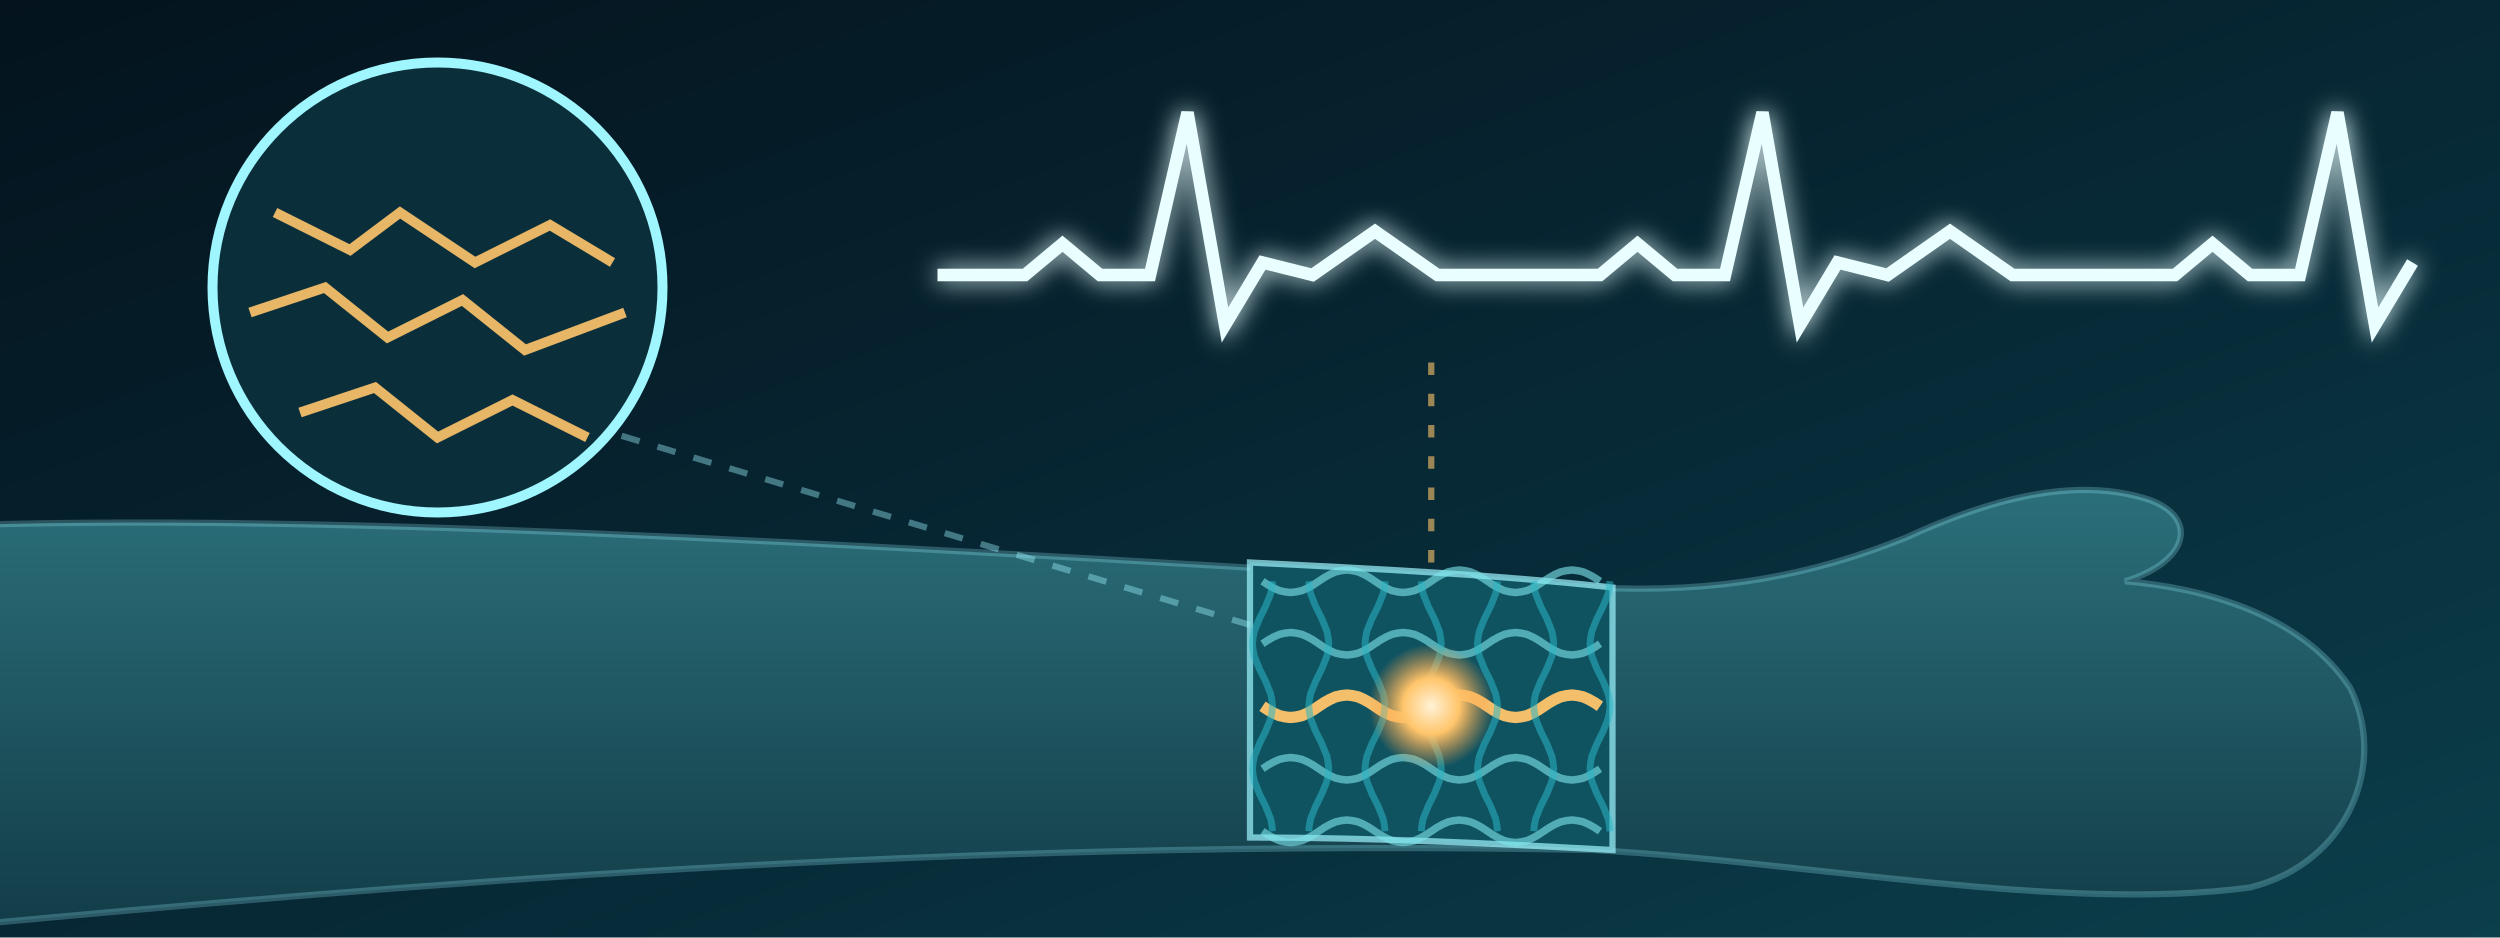
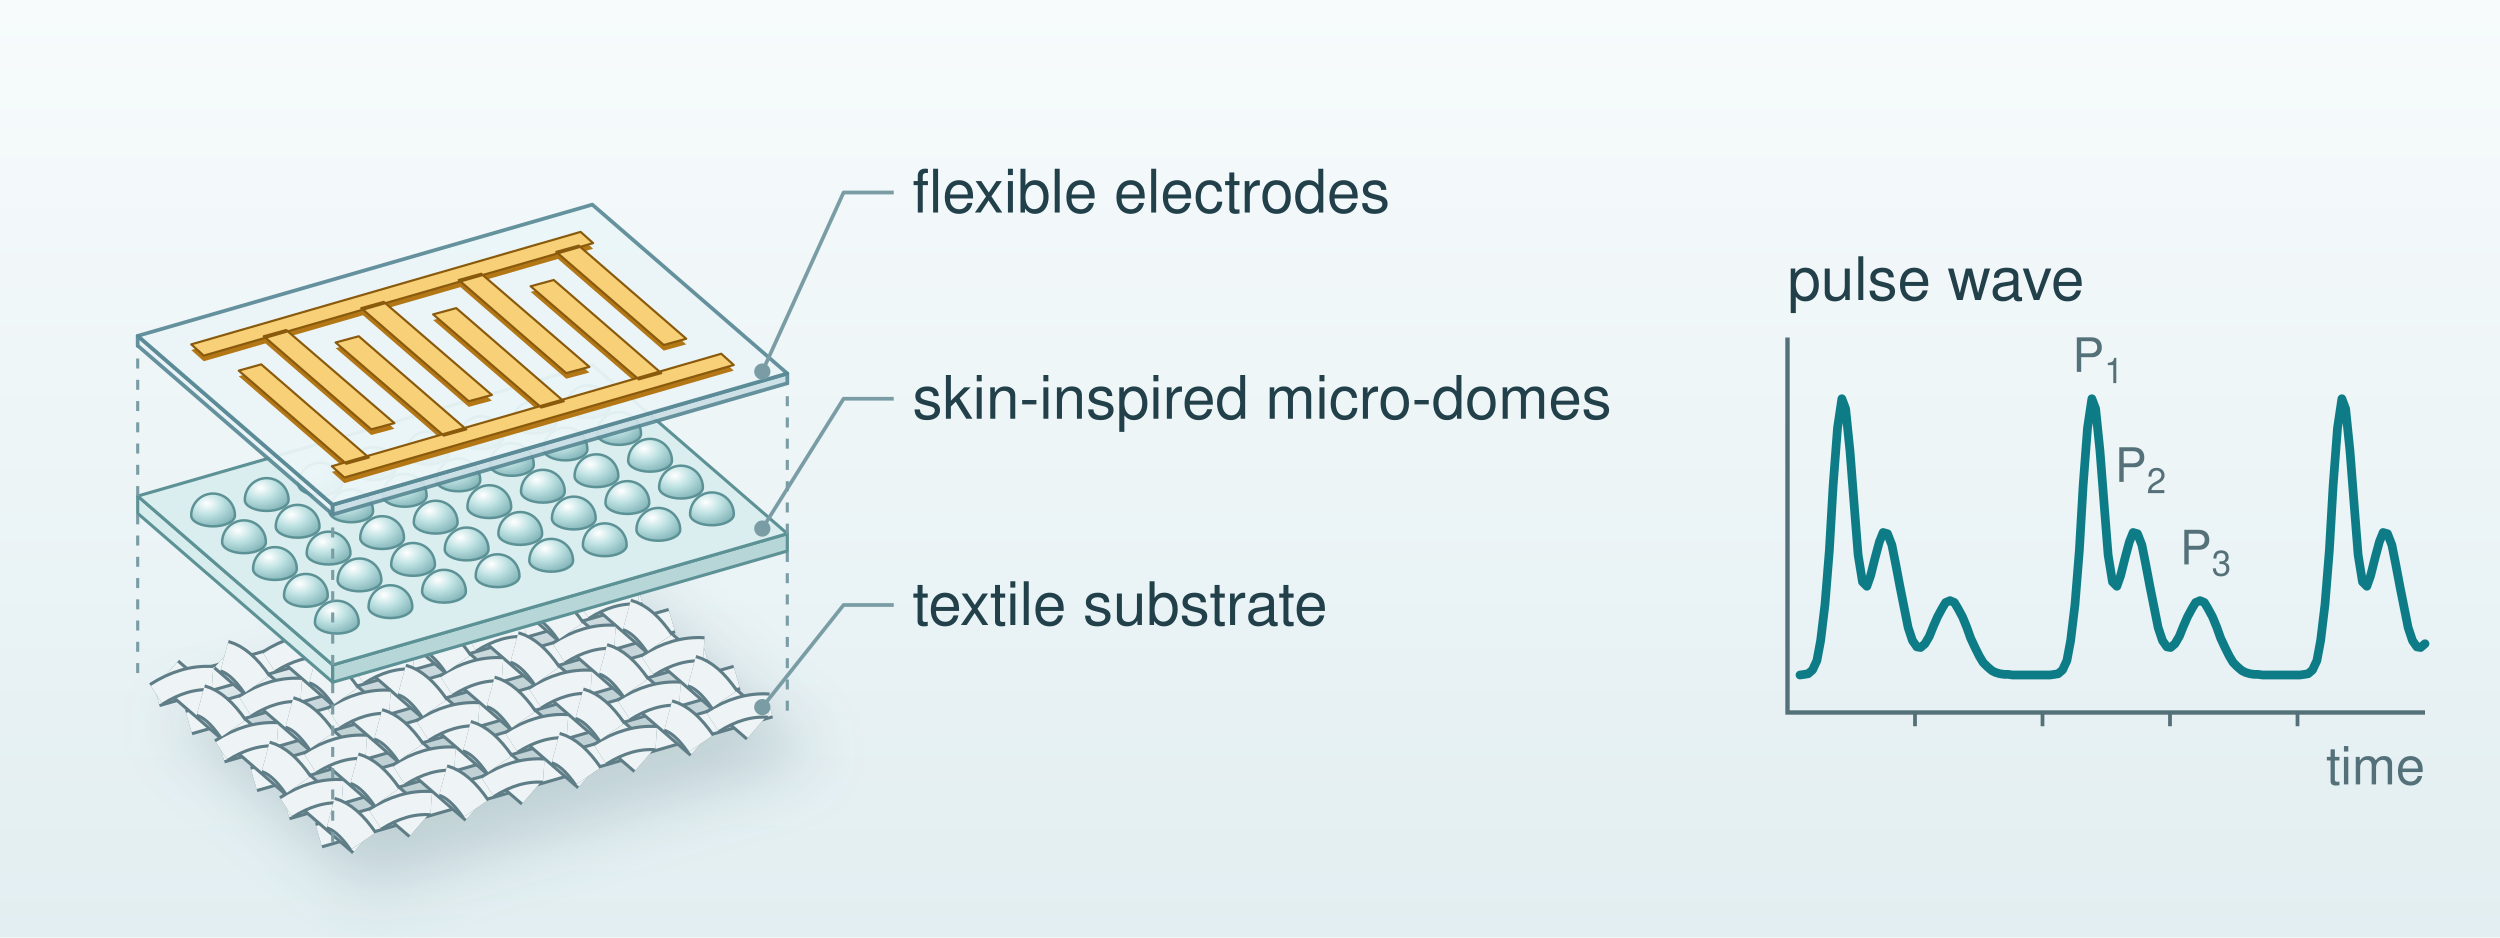
- <svg xmlns="http://www.w3.org/2000/svg" viewBox="0 0 400 150">
+ <svg xmlns="http://www.w3.org/2000/svg" viewBox="0 0 400 150" preserveAspectRatio="xMidYMid slice" font-family="'Helvetica Neue',Helvetica,Arial,sans-serif">
  <defs>
-     <linearGradient id="bg" x1="0" y1="0" x2="1" y2="1">
-       <stop offset="0" stop-color="#04131d" />
-       <stop offset=".6" stop-color="#072b38" />
-       <stop offset="1" stop-color="#0b3f4b" />
+     <linearGradient id="bg" x1="0" y1="0" x2="0" y2="1">
+       <stop offset="0" stop-color="#f7fbfc" />
+       <stop offset="1" stop-color="#e2eef1" />
    </linearGradient>
-     <radialGradient id="glow" cx=".5" cy=".5" r=".5">
-       <stop offset="0" stop-color="#fff" />
-       <stop offset=".3" stop-color="#8ff3ff" stop-opacity=".9" />
-       <stop offset="1" stop-color="#1ec9d6" stop-opacity="0" />
+     <filter id="b5" x="-50%" y="-50%" width="200%" height="200%">
+       <feGaussianBlur stdDeviation="5" />
+     </filter>
+     <radialGradient id="selast" cx=".36" cy=".3" r=".78">
+       <stop offset="0" stop-color="#ffffff" />
+       <stop offset="0.45" stop-color="#bfe2e3" />
+       <stop offset="1" stop-color="#7fb2b6" />
    </radialGradient>
-     <radialGradient id="gold" cx=".5" cy=".5" r=".5">
-       <stop offset="0" stop-color="#fff2d6" />
-       <stop offset=".45" stop-color="#ffc56b" />
-       <stop offset="1" stop-color="#ff9a3c" stop-opacity="0" />
-     </radialGradient>
-     <radialGradient id="blue" cx=".5" cy=".5" r=".5">
-       <stop offset="0" stop-color="#fff" />
-       <stop offset=".35" stop-color="#a9c2ff" stop-opacity=".9" />
-       <stop offset="1" stop-color="#5b7cff" stop-opacity="0" />
-     </radialGradient>
-     <linearGradient id="fib" x1="0" y1="0" x2="0" y2="1">
-       <stop offset="0" stop-color="#7fe7ee" stop-opacity=".35" />
-       <stop offset=".5" stop-color="#c9fbff" stop-opacity=".18" />
-       <stop offset="1" stop-color="#2bb6c4" stop-opacity=".35" />
-     </linearGradient>
-     <linearGradient id="skin" x1="0" y1="0" x2="0" y2="1">
-       <stop offset="0" stop-color="#2b6f7a" />
-       <stop offset="1" stop-color="#123d48" />
-     </linearGradient>
-     <filter id="g" x="-50%" y="-50%" width="200%" height="200%">
-       <feGaussianBlur stdDeviation="2" result="b" />
-       <feMerge>
-         <feMergeNode in="b" />
-         <feMergeNode in="SourceGraphic" />
-       </feMerge>
-     </filter>
  </defs>
  <rect width="400" height="150" fill="url(#bg)" />
-   <path d="M-5,84 C60,82 150,88 255,94 C275,95 290,92 305,86 C318,80 332,76 344,80 C352,83 350,90 340,93 C352,94 368,98 376,110 C382,122 376,138 360,142 C330,146 290,138 255,136 C150,134 60,142 -5,148 Z" fill="url(#skin)" stroke="#9ff6ff" stroke-opacity=".25" />
-   <path d="M200,90 C220,91 240,92 258,94 L258,136 C240,135 220,134 200,134 Z" fill="#0f5361" stroke="#9ff6ff" stroke-opacity=".7" />
-   <polyline points="202.0,93.0 202.9,93.6 203.8,94.1 204.7,94.5 205.6,94.7 206.5,94.8 207.4,94.7 208.3,94.5 209.2,94.1 210.1,93.6 211.0,93.0 211.9,92.4 212.8,91.9 213.7,91.5 214.6,91.3 215.5,91.2 216.4,91.3 217.3,91.5 218.2,91.9 219.1,92.4 220.0,93.0 220.9,93.6 221.8,94.1 222.7,94.5 223.6,94.7 224.5,94.8 225.4,94.7 226.3,94.5 227.2,94.1 228.1,93.6 229.0,93.0 229.9,92.4 230.8,91.9 231.7,91.5 232.6,91.3 233.5,91.2 234.4,91.3 235.3,91.5 236.2,91.9 237.1,92.4 238.0,93.0 238.9,93.6 239.8,94.1 240.7,94.5 241.6,94.7 242.5,94.8 243.4,94.7 244.3,94.5 245.2,94.1 246.1,93.6 247.0,93.0 247.9,92.4 248.8,91.9 249.7,91.5 250.6,91.3 251.5,91.2 252.4,91.3 253.3,91.5 254.2,91.9 255.1,92.4 256.0,93.0" fill="none" stroke="#7fe7ee" stroke-opacity="0.6" stroke-width="1.2" />
-   <polyline points="202.0,103.0 202.9,102.4 203.8,101.9 204.7,101.5 205.6,101.3 206.5,101.2 207.4,101.3 208.3,101.5 209.2,101.9 210.1,102.4 211.0,103.0 211.9,103.6 212.8,104.1 213.7,104.5 214.6,104.7 215.5,104.8 216.4,104.7 217.3,104.5 218.2,104.1 219.1,103.6 220.0,103.0 220.9,102.4 221.8,101.9 222.7,101.5 223.6,101.3 224.5,101.2 225.4,101.3 226.3,101.5 227.2,101.9 228.1,102.4 229.0,103.0 229.9,103.6 230.8,104.1 231.7,104.5 232.6,104.7 233.5,104.8 234.4,104.7 235.3,104.5 236.2,104.1 237.1,103.6 238.0,103.0 238.9,102.4 239.8,101.9 240.7,101.5 241.6,101.3 242.5,101.2 243.4,101.3 244.3,101.5 245.2,101.9 246.1,102.4 247.0,103.0 247.9,103.6 248.8,104.1 249.7,104.5 250.6,104.7 251.5,104.8 252.4,104.7 253.3,104.5 254.2,104.1 255.1,103.6 256.0,103.0" fill="none" stroke="#7fe7ee" stroke-opacity="0.6" stroke-width="1.2" />
-   <polyline points="202.0,113.0 202.9,113.6 203.8,114.1 204.7,114.5 205.6,114.7 206.5,114.8 207.4,114.7 208.3,114.5 209.2,114.1 210.1,113.6 211.0,113.0 211.9,112.4 212.8,111.9 213.7,111.5 214.6,111.3 215.5,111.2 216.4,111.3 217.3,111.5 218.2,111.9 219.1,112.4 220.0,113.0 220.9,113.6 221.8,114.1 222.7,114.5 223.6,114.7 224.5,114.8 225.4,114.7 226.3,114.5 227.2,114.1 228.1,113.6 229.0,113.0 229.9,112.4 230.8,111.9 231.7,111.5 232.6,111.3 233.5,111.2 234.4,111.3 235.3,111.5 236.2,111.9 237.1,112.4 238.0,113.0 238.9,113.6 239.8,114.1 240.7,114.5 241.6,114.7 242.5,114.8 243.4,114.7 244.3,114.5 245.2,114.1 246.1,113.6 247.0,113.0 247.9,112.4 248.8,111.9 249.7,111.5 250.6,111.3 251.5,111.2 252.4,111.3 253.3,111.5 254.2,111.9 255.1,112.4 256.0,113.0" fill="none" stroke="#ffc56b" stroke-opacity="0.95" stroke-width="1.8" />
-   <polyline points="202.0,123.0 202.9,122.4 203.8,121.9 204.7,121.5 205.6,121.3 206.5,121.2 207.4,121.3 208.3,121.5 209.2,121.9 210.1,122.4 211.0,123.0 211.9,123.6 212.8,124.1 213.7,124.5 214.6,124.7 215.5,124.8 216.4,124.7 217.3,124.5 218.2,124.1 219.1,123.6 220.0,123.0 220.9,122.4 221.8,121.9 222.7,121.5 223.6,121.3 224.5,121.2 225.4,121.3 226.3,121.5 227.2,121.9 228.1,122.4 229.0,123.0 229.9,123.6 230.8,124.1 231.7,124.5 232.6,124.7 233.5,124.8 234.4,124.7 235.3,124.5 236.2,124.1 237.1,123.6 238.0,123.0 238.9,122.4 239.8,121.9 240.7,121.5 241.6,121.3 242.5,121.2 243.4,121.3 244.3,121.5 245.2,121.9 246.1,122.4 247.0,123.0 247.9,123.6 248.8,124.1 249.7,124.5 250.6,124.7 251.5,124.8 252.4,124.7 253.3,124.5 254.2,124.1 255.1,123.6 256.0,123.0" fill="none" stroke="#7fe7ee" stroke-opacity="0.6" stroke-width="1.2" />
-   <polyline points="202.0,133.0 202.9,133.6 203.8,134.1 204.7,134.5 205.6,134.7 206.5,134.8 207.4,134.7 208.3,134.5 209.2,134.1 210.1,133.6 211.0,133.0 211.9,132.4 212.8,131.9 213.7,131.5 214.6,131.3 215.5,131.2 216.4,131.3 217.3,131.5 218.2,131.9 219.1,132.4 220.0,133.0 220.9,133.6 221.8,134.1 222.7,134.5 223.6,134.7 224.5,134.8 225.4,134.7 226.3,134.5 227.2,134.1 228.1,133.6 229.0,133.0 229.9,132.4 230.8,131.9 231.7,131.5 232.6,131.3 233.5,131.2 234.4,131.3 235.3,131.5 236.2,131.9 237.1,132.4 238.0,133.0 238.9,133.6 239.8,134.1 240.7,134.5 241.6,134.7 242.5,134.8 243.4,134.7 244.3,134.5 245.2,134.1 246.1,133.6 247.0,133.0 247.9,132.4 248.8,131.9 249.7,131.5 250.6,131.3 251.5,131.2 252.4,131.3 253.3,131.5 254.2,131.9 255.1,132.4 256.0,133.0" fill="none" stroke="#7fe7ee" stroke-opacity="0.6" stroke-width="1.2" />
-   <polyline points="203.6,93.0 203.5,94.0 203.3,95.0 202.9,96.0 202.5,97.0 202.0,98.0 201.5,99.0 201.1,100.0 200.7,101.0 200.5,102.0 200.4,103.0 200.5,104.0 200.7,105.0 201.1,106.0 201.5,107.0 202.0,108.0 202.5,109.0 202.9,110.0 203.3,111.0 203.5,112.0 203.6,113.0 203.5,114.0 203.3,115.0 202.9,116.0 202.5,117.0 202.0,118.0 201.5,119.0 201.1,120.0 200.7,121.0 200.5,122.0 200.4,123.0 200.5,124.0 200.7,125.0 201.1,126.0 201.5,127.0 202.0,128.0 202.5,129.0 202.9,130.0 203.3,131.0 203.5,132.0 203.6,133.0" fill="none" stroke="#2bb6c4" stroke-opacity=".55" stroke-width="1.1" />
-   <polyline points="209.4,93.0 209.5,94.0 209.7,95.0 210.1,96.0 210.5,97.0 211.0,98.0 211.5,99.0 211.9,100.0 212.3,101.0 212.5,102.0 212.6,103.0 212.5,104.0 212.3,105.0 211.9,106.0 211.5,107.0 211.0,108.0 210.5,109.0 210.1,110.0 209.7,111.0 209.5,112.0 209.4,113.0 209.5,114.0 209.7,115.0 210.1,116.0 210.5,117.0 211.0,118.0 211.5,119.0 211.9,120.0 212.3,121.0 212.5,122.0 212.6,123.0 212.5,124.0 212.3,125.0 211.9,126.0 211.5,127.0 211.0,128.0 210.5,129.0 210.1,130.0 209.7,131.0 209.5,132.0 209.4,133.0" fill="none" stroke="#2bb6c4" stroke-opacity=".55" stroke-width="1.1" />
-   <polyline points="221.6,93.0 221.5,94.0 221.3,95.0 220.9,96.0 220.5,97.0 220.0,98.0 219.5,99.0 219.1,100.0 218.7,101.0 218.5,102.0 218.4,103.0 218.5,104.0 218.7,105.0 219.1,106.0 219.5,107.0 220.0,108.0 220.5,109.0 220.9,110.0 221.3,111.0 221.5,112.0 221.6,113.0 221.5,114.0 221.3,115.0 220.9,116.0 220.5,117.0 220.0,118.0 219.5,119.0 219.1,120.0 218.7,121.0 218.5,122.0 218.4,123.0 218.5,124.0 218.7,125.0 219.1,126.0 219.5,127.0 220.0,128.0 220.5,129.0 220.9,130.0 221.3,131.0 221.5,132.0 221.6,133.0" fill="none" stroke="#2bb6c4" stroke-opacity=".55" stroke-width="1.1" />
-   <polyline points="227.4,93.0 227.5,94.0 227.7,95.0 228.1,96.0 228.5,97.0 229.0,98.0 229.5,99.0 229.9,100.0 230.3,101.0 230.5,102.0 230.6,103.0 230.5,104.0 230.3,105.0 229.9,106.0 229.5,107.0 229.0,108.0 228.5,109.0 228.1,110.0 227.7,111.0 227.5,112.0 227.4,113.0 227.5,114.0 227.7,115.0 228.1,116.0 228.5,117.0 229.0,118.0 229.5,119.0 229.9,120.0 230.3,121.0 230.5,122.0 230.6,123.0 230.5,124.0 230.3,125.0 229.9,126.0 229.5,127.0 229.0,128.0 228.5,129.0 228.1,130.0 227.7,131.0 227.5,132.0 227.4,133.0" fill="none" stroke="#2bb6c4" stroke-opacity=".55" stroke-width="1.1" />
-   <polyline points="239.6,93.0 239.5,94.0 239.3,95.0 238.9,96.0 238.5,97.0 238.0,98.0 237.5,99.0 237.1,100.0 236.7,101.0 236.5,102.0 236.4,103.0 236.5,104.0 236.7,105.0 237.1,106.0 237.5,107.0 238.0,108.0 238.5,109.0 238.9,110.0 239.3,111.0 239.5,112.0 239.6,113.0 239.5,114.0 239.3,115.0 238.9,116.0 238.5,117.0 238.0,118.0 237.5,119.0 237.1,120.0 236.7,121.0 236.5,122.0 236.4,123.0 236.5,124.0 236.7,125.0 237.1,126.0 237.5,127.0 238.0,128.0 238.5,129.0 238.9,130.0 239.3,131.0 239.5,132.0 239.6,133.0" fill="none" stroke="#2bb6c4" stroke-opacity=".55" stroke-width="1.1" />
-   <polyline points="245.4,93.0 245.5,94.0 245.7,95.0 246.1,96.0 246.5,97.0 247.0,98.0 247.5,99.0 247.9,100.0 248.3,101.0 248.5,102.0 248.6,103.0 248.5,104.0 248.3,105.0 247.9,106.0 247.5,107.0 247.0,108.0 246.5,109.0 246.1,110.0 245.7,111.0 245.5,112.0 245.4,113.0 245.5,114.0 245.7,115.0 246.1,116.0 246.5,117.0 247.0,118.0 247.5,119.0 247.9,120.0 248.3,121.0 248.5,122.0 248.6,123.0 248.5,124.0 248.3,125.0 247.9,126.0 247.5,127.0 247.0,128.0 246.5,129.0 246.1,130.0 245.7,131.0 245.5,132.0 245.4,133.0" fill="none" stroke="#2bb6c4" stroke-opacity=".55" stroke-width="1.1" />
-   <polyline points="257.6,93.0 257.5,94.0 257.3,95.0 256.9,96.0 256.5,97.0 256.0,98.0 255.5,99.0 255.1,100.0 254.7,101.0 254.5,102.0 254.4,103.0 254.5,104.0 254.7,105.0 255.1,106.0 255.5,107.0 256.0,108.0 256.5,109.0 256.9,110.0 257.3,111.0 257.5,112.0 257.6,113.0 257.5,114.0 257.3,115.0 256.9,116.0 256.5,117.0 256.0,118.0 255.5,119.0 255.1,120.0 254.7,121.0 254.5,122.0 254.4,123.0 254.5,124.0 254.7,125.0 255.1,126.0 255.5,127.0 256.0,128.0 256.5,129.0 256.9,130.0 257.3,131.0 257.5,132.0 257.6,133.0" fill="none" stroke="#2bb6c4" stroke-opacity=".55" stroke-width="1.1" />
-   <circle cx="229" cy="113" r="10" fill="url(#gold)" />
-   <polyline points="150,44 164,44 170,39 176,44 184,44 190,18 196,52 202,42 210,44 220,37 230,44 242,44 242,44 256,44 262,39 268,44 276,44 282,18 288,52 294,42 302,44 312,37 322,44 334,44 334,44 348,44 354,39 360,44 368,44 374,18 380,52 386,42" fill="none" stroke="#e9feff" stroke-width="2" filter="url(#g)" />
-   <line x1="229" y1="90" x2="229" y2="58" stroke="#ffc56b" stroke-opacity=".6" stroke-dasharray="2 3" />
-   <line x1="200" y1="100" x2="97" y2="69" stroke="#9ff6ff" stroke-opacity=".4" stroke-dasharray="3 3" />
-   <circle cx="70" cy="46" r="36" fill="#0b2f3a" stroke="#9ff6ff" stroke-width="1.6" />
-   <path d="M44,34 L56,40 L64,34 L76,42 L88,36 L98,42" fill="none" stroke="#ffc56b" stroke-width="1.6" stroke-opacity=".9" />
-   <path d="M40,50 L52,46 L62,54 L74,48 L84,56 L100,50" fill="none" stroke="#ffc56b" stroke-width="1.6" stroke-opacity=".9" />
-   <path d="M48,66 L60,62 L70,70 L82,64 L94,70" fill="none" stroke="#ffc56b" stroke-width="1.6" stroke-opacity=".9" />
+   <path d="M58.2,142.1L131,121.1L99.8,94.1L27,115.1Z" fill="#2b5560" opacity="0.2" filter="url(#b5)" />
+   <g fill="none">
+     <path d="M51,133.7l72.1,-20.8M45.8,129.2l72.1,-20.8M40.6,124.7l72.1,-20.8M35.4,120.1l72.1,-20.8M30.2,115.6l72.1,-20.8M25,111.1l72.1,-20.8" stroke="#5f7d86" stroke-width="4.22" />
+     <path d="M51,133.7l72.1,-20.8M45.8,129.2l72.1,-20.8M40.6,124.7l72.1,-20.8M35.4,120.1l72.1,-20.8M30.2,115.6l72.1,-20.8M25,111.1l72.1,-20.8" stroke="#eef4f5" stroke-width="3.22" />
+     <path d="M58.1,134.6l-31.2,-27M67.1,132l-31.2,-27M76.1,129.4l-31.2,-27M85.1,126.8l-31.2,-27M94.1,124.2l-31.2,-27M103.1,121.6l-31.2,-27M112.1,119l-31.2,-27M121.1,116.4l-31.2,-27" stroke="#5f7d86" stroke-width="5.38" />
+     <path d="M58.1,134.6l-31.2,-27M67.1,132l-31.2,-27M76.1,129.4l-31.2,-27M85.1,126.8l-31.2,-27M94.1,124.2l-31.2,-27M103.1,121.6l-31.2,-27M112.1,119l-31.2,-27M121.1,116.4l-31.2,-27" stroke="#eef4f5" stroke-width="4.38" />
+     <path d="M60,131.1q4.5,-2.9 9,-2.6M78,125.9q4.5,-2.9 9,-2.6M96,120.7q4.5,-2.9 9,-2.6M114,115.5q4.5,-2.9 9,-2.6M45.8,129.2q4.5,-2.9 9,-2.6M63.8,124q4.5,-2.9 9,-2.6M81.8,118.8q4.5,-2.9 9,-2.6M99.8,113.6q4.5,-2.9 9,-2.6M49.6,122.1q4.5,-2.9 9,-2.6M67.6,116.9q4.5,-2.9 9,-2.6M85.6,111.7q4.5,-2.9 9,-2.6M103.6,106.5q4.5,-2.9 9,-2.6M35.4,120.1q4.5,-2.9 9,-2.6M53.4,114.9q4.5,-2.9 9,-2.6M71.4,109.7q4.5,-2.9 9,-2.6M89.4,104.5q4.5,-2.9 9,-2.6M39.2,113q4.5,-2.9 9,-2.6M57.2,107.8q4.5,-2.9 9,-2.6M75.2,102.6q4.5,-2.9 9,-2.6M93.2,97.4q4.5,-2.9 9,-2.6M25,111.1q4.5,-2.9 9,-2.6M43,105.9q4.5,-2.9 9,-2.6M61,100.7q4.5,-2.9 9,-2.6M79,95.5q4.5,-2.9 9,-2.6" stroke="#5f7d86" stroke-width="4.22" />
+     <path d="M60,131.1q4.5,-2.9 9,-2.6M78,125.9q4.5,-2.9 9,-2.6M96,120.7q4.5,-2.9 9,-2.6M114,115.5q4.5,-2.9 9,-2.6M45.8,129.2q4.5,-2.9 9,-2.6M63.8,124q4.5,-2.9 9,-2.6M81.8,118.8q4.5,-2.9 9,-2.6M99.8,113.6q4.5,-2.9 9,-2.6M49.6,122.1q4.5,-2.9 9,-2.6M67.6,116.9q4.5,-2.9 9,-2.6M85.6,111.7q4.5,-2.9 9,-2.6M103.6,106.5q4.5,-2.9 9,-2.6M35.4,120.1q4.5,-2.9 9,-2.6M53.4,114.9q4.5,-2.9 9,-2.6M71.4,109.7q4.5,-2.9 9,-2.6M89.4,104.5q4.5,-2.9 9,-2.6M39.2,113q4.5,-2.9 9,-2.6M57.2,107.8q4.5,-2.9 9,-2.6M75.2,102.6q4.5,-2.9 9,-2.6M93.2,97.4q4.5,-2.9 9,-2.6M25,111.1q4.5,-2.9 9,-2.6M43,105.9q4.5,-2.9 9,-2.6M61,100.7q4.5,-2.9 9,-2.6M79,95.5q4.5,-2.9 9,-2.6" stroke="#eef4f5" stroke-width="3.22" />
+     <path d="M58.1,134.6q-2.6,-3.8 -5.2,-4.5M47.7,125.6q-2.6,-3.8 -5.2,-4.5M37.3,116.6q-2.6,-3.8 -5.2,-4.5M61.9,127.5q-2.6,-3.8 -5.2,-4.5M51.5,118.5q-2.6,-3.8 -5.2,-4.5M41.1,109.5q-2.6,-3.8 -5.2,-4.5M76.1,129.4q-2.6,-3.8 -5.2,-4.5M65.7,120.4q-2.6,-3.8 -5.2,-4.5M55.3,111.4q-2.6,-3.8 -5.2,-4.5M79.9,122.3q-2.6,-3.8 -5.2,-4.5M69.5,113.3q-2.6,-3.8 -5.2,-4.5M59.1,104.3q-2.6,-3.8 -5.2,-4.5M94.1,124.2q-2.6,-3.8 -5.2,-4.5M83.7,115.2q-2.6,-3.8 -5.2,-4.5M73.3,106.2q-2.6,-3.8 -5.2,-4.5M97.9,117.1q-2.6,-3.8 -5.2,-4.5M87.5,108.1q-2.6,-3.8 -5.2,-4.5M77.1,99.1q-2.6,-3.8 -5.2,-4.5M112.1,119q-2.6,-3.8 -5.2,-4.5M101.7,110q-2.6,-3.8 -5.2,-4.5M91.3,101q-2.6,-3.8 -5.2,-4.5M115.9,111.9q-2.6,-3.8 -5.2,-4.5M105.5,102.9q-2.6,-3.8 -5.2,-4.5M95.1,93.9q-2.6,-3.8 -5.2,-4.5" stroke="#5f7d86" stroke-width="5.38" />
+     <path d="M58.1,134.6q-2.6,-3.8 -5.2,-4.5M47.7,125.6q-2.6,-3.8 -5.2,-4.5M37.3,116.6q-2.6,-3.8 -5.2,-4.5M61.9,127.5q-2.6,-3.8 -5.2,-4.5M51.5,118.5q-2.6,-3.8 -5.2,-4.5M41.1,109.5q-2.6,-3.8 -5.2,-4.5M76.1,129.4q-2.6,-3.8 -5.2,-4.5M65.7,120.4q-2.6,-3.8 -5.2,-4.5M55.3,111.4q-2.6,-3.8 -5.2,-4.5M79.9,122.3q-2.6,-3.8 -5.2,-4.5M69.5,113.3q-2.6,-3.8 -5.2,-4.5M59.1,104.3q-2.6,-3.8 -5.2,-4.5M94.1,124.2q-2.6,-3.8 -5.2,-4.5M83.7,115.2q-2.6,-3.8 -5.2,-4.5M73.3,106.2q-2.6,-3.8 -5.2,-4.5M97.9,117.1q-2.6,-3.8 -5.2,-4.5M87.5,108.1q-2.6,-3.8 -5.2,-4.5M77.1,99.1q-2.6,-3.8 -5.2,-4.5M112.1,119q-2.6,-3.8 -5.2,-4.5M101.7,110q-2.6,-3.8 -5.2,-4.5M91.3,101q-2.6,-3.8 -5.2,-4.5M115.9,111.9q-2.6,-3.8 -5.2,-4.5M105.5,102.9q-2.6,-3.8 -5.2,-4.5M95.1,93.9q-2.6,-3.8 -5.2,-4.5" stroke="#eef4f5" stroke-width="4.38" />
+   </g>
+   <path d="M22.03,107.69L22.03,82.14" fill="none" stroke="#7a9da5" stroke-width="0.5" stroke-dasharray="1.6 1.8" stroke-linecap="butt" stroke-linejoin="round" />
+   <path d="M53.23,134.71L53.23,109.16" fill="none" stroke="#7a9da5" stroke-width="0.5" stroke-dasharray="1.6 1.8" stroke-linecap="butt" stroke-linejoin="round" />
+   <path d="M125.97,113.71L125.97,88.16" fill="none" stroke="#7a9da5" stroke-width="0.5" stroke-dasharray="1.6 1.8" stroke-linecap="butt" stroke-linejoin="round" />
+   <path d="M22.03,82.14L53.23,109.16L53.23,106.39L22.03,79.37Z" fill="#d7eded" stroke="#5c9195" stroke-width="0.5" stroke-linejoin="round" />
+   <path d="M53.23,109.16L125.97,88.16L125.97,85.39L53.23,106.39Z" fill="#b6d6d8" stroke="#5c9195" stroke-width="0.5" stroke-linejoin="round" />
+   <path d="M53.23,106.39L125.97,85.39L94.77,58.37L22.03,79.37Z" fill="#daeeef" stroke="#5c9195" stroke-width="0.5" stroke-linejoin="round" />
+   <path d="M90.61,65.15A3.5,3.5 0 0 1 97.61,65.15A3.5,1.75 0 0 1 90.61,65.15Z" fill="url(#selast)" stroke="#5c9195" stroke-width="0.4" />
+   <path d="M82.03,67.62A3.5,3.5 0 0 1 89.03,67.62A3.5,1.75 0 0 1 82.03,67.62Z" fill="url(#selast)" stroke="#5c9195" stroke-width="0.4" />
+   <path d="M95.56,69.43A3.5,3.5 0 0 1 102.56,69.43A3.5,1.75 0 0 1 95.56,69.43Z" fill="url(#selast)" stroke="#5c9195" stroke-width="0.4" />
+   <path d="M73.46,70.1A3.5,3.5 0 0 1 80.46,70.1A3.5,1.75 0 0 1 73.46,70.1Z" fill="url(#selast)" stroke="#5c9195" stroke-width="0.4" />
+   <path d="M86.98,71.91A3.5,3.5 0 0 1 93.98,71.91A3.5,1.75 0 0 1 86.98,71.91Z" fill="url(#selast)" stroke="#5c9195" stroke-width="0.4" />
+   <path d="M64.89,72.57A3.5,3.5 0 0 1 71.89,72.57A3.5,1.75 0 0 1 64.89,72.57Z" fill="url(#selast)" stroke="#5c9195" stroke-width="0.4" />
+   <path d="M100.51,73.72A3.5,3.5 0 0 1 107.51,73.72A3.5,1.75 0 0 1 100.51,73.72Z" fill="url(#selast)" stroke="#5c9195" stroke-width="0.4" />
+   <path d="M78.41,74.38A3.5,3.5 0 0 1 85.41,74.38A3.5,1.75 0 0 1 78.41,74.38Z" fill="url(#selast)" stroke="#5c9195" stroke-width="0.4" />
+   <path d="M56.31,75.05A3.5,3.5 0 0 1 63.31,75.05A3.5,1.75 0 0 1 56.31,75.05Z" fill="url(#selast)" stroke="#5c9195" stroke-width="0.4" />
+   <path d="M91.93,76.19A3.5,3.5 0 0 1 98.93,76.19A3.5,1.75 0 0 1 91.93,76.19Z" fill="url(#selast)" stroke="#5c9195" stroke-width="0.4" />
+   <path d="M69.84,76.86A3.5,3.5 0 0 1 76.84,76.86A3.5,1.75 0 0 1 69.84,76.86Z" fill="url(#selast)" stroke="#5c9195" stroke-width="0.4" />
+   <path d="M47.74,77.52A3.5,3.5 0 0 1 54.74,77.52A3.5,1.75 0 0 1 47.74,77.52Z" fill="url(#selast)" stroke="#5c9195" stroke-width="0.4" />
+   <path d="M105.46,78.01A3.5,3.5 0 0 1 112.46,78.01A3.5,1.75 0 0 1 105.46,78.01Z" fill="url(#selast)" stroke="#5c9195" stroke-width="0.4" />
+   <path d="M83.36,78.67A3.5,3.5 0 0 1 90.36,78.67A3.5,1.75 0 0 1 83.36,78.67Z" fill="url(#selast)" stroke="#5c9195" stroke-width="0.4" />
+   <path d="M61.26,79.33A3.5,3.5 0 0 1 68.26,79.33A3.5,1.75 0 0 1 61.26,79.33Z" fill="url(#selast)" stroke="#5c9195" stroke-width="0.4" />
+   <path d="M39.17,80A3.5,3.5 0 0 1 46.17,80A3.5,1.75 0 0 1 39.17,80Z" fill="url(#selast)" stroke="#5c9195" stroke-width="0.4" />
+   <path d="M96.88,80.48A3.5,3.5 0 0 1 103.88,80.48A3.5,1.75 0 0 1 96.88,80.48Z" fill="url(#selast)" stroke="#5c9195" stroke-width="0.4" />
+   <path d="M74.79,81.14A3.5,3.5 0 0 1 81.79,81.14A3.5,1.75 0 0 1 74.79,81.14Z" fill="url(#selast)" stroke="#5c9195" stroke-width="0.4" />
+   <path d="M52.69,81.81A3.5,3.5 0 0 1 59.69,81.81A3.5,1.75 0 0 1 52.69,81.81Z" fill="url(#selast)" stroke="#5c9195" stroke-width="0.4" />
+   <path d="M110.41,82.29A3.5,3.5 0 0 1 117.41,82.29A3.5,1.75 0 0 1 110.41,82.29Z" fill="url(#selast)" stroke="#5c9195" stroke-width="0.4" />
+   <path d="M30.59,82.47A3.5,3.5 0 0 1 37.59,82.47A3.5,1.75 0 0 1 30.59,82.47Z" fill="url(#selast)" stroke="#5c9195" stroke-width="0.4" />
+   <path d="M88.31,82.96A3.5,3.5 0 0 1 95.31,82.96A3.5,1.75 0 0 1 88.31,82.96Z" fill="url(#selast)" stroke="#5c9195" stroke-width="0.4" />
+   <path d="M66.21,83.62A3.5,3.5 0 0 1 73.21,83.62A3.5,1.75 0 0 1 66.21,83.62Z" fill="url(#selast)" stroke="#5c9195" stroke-width="0.4" />
+   <path d="M44.12,84.28A3.5,3.5 0 0 1 51.12,84.28A3.5,1.75 0 0 1 44.12,84.28Z" fill="url(#selast)" stroke="#5c9195" stroke-width="0.4" />
+   <path d="M101.83,84.77A3.5,3.5 0 0 1 108.83,84.77A3.5,1.75 0 0 1 101.83,84.77Z" fill="url(#selast)" stroke="#5c9195" stroke-width="0.4" />
+   <path d="M79.74,85.43A3.5,3.5 0 0 1 86.74,85.43A3.5,1.75 0 0 1 79.74,85.43Z" fill="url(#selast)" stroke="#5c9195" stroke-width="0.4" />
+   <path d="M57.64,86.09A3.5,3.5 0 0 1 64.64,86.09A3.5,1.75 0 0 1 57.64,86.09Z" fill="url(#selast)" stroke="#5c9195" stroke-width="0.4" />
+   <path d="M35.54,86.76A3.5,3.5 0 0 1 42.54,86.76A3.5,1.75 0 0 1 35.54,86.76Z" fill="url(#selast)" stroke="#5c9195" stroke-width="0.4" />
+   <path d="M93.26,87.24A3.5,3.5 0 0 1 100.26,87.24A3.5,1.75 0 0 1 93.26,87.24Z" fill="url(#selast)" stroke="#5c9195" stroke-width="0.4" />
+   <path d="M71.16,87.91A3.5,3.5 0 0 1 78.16,87.91A3.5,1.75 0 0 1 71.16,87.91Z" fill="url(#selast)" stroke="#5c9195" stroke-width="0.4" />
+   <path d="M49.07,88.57A3.5,3.5 0 0 1 56.07,88.57A3.5,1.75 0 0 1 49.07,88.57Z" fill="url(#selast)" stroke="#5c9195" stroke-width="0.4" />
+   <path d="M84.69,89.72A3.5,3.5 0 0 1 91.69,89.72A3.5,1.75 0 0 1 84.69,89.72Z" fill="url(#selast)" stroke="#5c9195" stroke-width="0.4" />
+   <path d="M62.59,90.38A3.5,3.5 0 0 1 69.59,90.38A3.5,1.75 0 0 1 62.59,90.38Z" fill="url(#selast)" stroke="#5c9195" stroke-width="0.4" />
+   <path d="M40.49,91.04A3.5,3.5 0 0 1 47.49,91.04A3.5,1.75 0 0 1 40.49,91.04Z" fill="url(#selast)" stroke="#5c9195" stroke-width="0.4" />
+   <path d="M76.11,92.19A3.5,3.5 0 0 1 83.11,92.19A3.5,1.75 0 0 1 76.11,92.19Z" fill="url(#selast)" stroke="#5c9195" stroke-width="0.4" />
+   <path d="M54.02,92.86A3.5,3.5 0 0 1 61.02,92.86A3.5,1.75 0 0 1 54.02,92.86Z" fill="url(#selast)" stroke="#5c9195" stroke-width="0.4" />
+   <path d="M67.54,94.67A3.5,3.5 0 0 1 74.54,94.67A3.5,1.75 0 0 1 67.54,94.67Z" fill="url(#selast)" stroke="#5c9195" stroke-width="0.4" />
+   <path d="M45.44,95.33A3.5,3.5 0 0 1 52.44,95.33A3.5,1.75 0 0 1 45.44,95.33Z" fill="url(#selast)" stroke="#5c9195" stroke-width="0.4" />
+   <path d="M58.97,97.14A3.5,3.5 0 0 1 65.97,97.14A3.5,1.75 0 0 1 58.97,97.14Z" fill="url(#selast)" stroke="#5c9195" stroke-width="0.4" />
+   <path d="M50.39,99.62A3.5,3.5 0 0 1 57.39,99.62A3.5,1.75 0 0 1 50.39,99.62Z" fill="url(#selast)" stroke="#5c9195" stroke-width="0.4" />
+   <path d="M22.03,79.37L22.03,55.3" fill="none" stroke="#7a9da5" stroke-width="0.5" stroke-dasharray="1.6 1.8" stroke-linecap="butt" stroke-linejoin="round" />
+   <path d="M53.23,106.39L53.23,82.32" fill="none" stroke="#7a9da5" stroke-width="0.5" stroke-dasharray="1.6 1.8" stroke-linecap="butt" stroke-linejoin="round" />
+   <path d="M125.97,85.39L125.97,61.32" fill="none" stroke="#7a9da5" stroke-width="0.5" stroke-dasharray="1.6 1.8" stroke-linecap="butt" stroke-linejoin="round" />
+   <path d="M22.03,55.3L53.23,82.32L53.23,80.76L22.03,53.74Z" fill="#e8f3f6" stroke="#5a8a96" stroke-width="0.6" stroke-linejoin="round" opacity="0.93" />
+   <path d="M53.23,82.32L125.97,61.32L125.97,59.76L53.23,80.76Z" fill="#c9dfe5" stroke="#5a8a96" stroke-width="0.6" stroke-linejoin="round" opacity="0.93" />
+   <path d="M53.23,80.76L125.97,59.76L94.77,32.74L22.03,53.74Z" fill="#ebf5f7" stroke="#5a8a96" stroke-width="0.6" stroke-linejoin="round" opacity="0.93" />
+   <path d="M55.1,76.4L117.4,58.4L115.4,56.6L53.1,74.6ZM32.6,56.9L94.9,38.9L92.9,37.1L30.6,55.1ZM55.4,74.2L59,73.2L41.8,58.3L38.2,59.3ZM59.4,68.7L63.1,67.7L45.8,52.8L42.2,53.8ZM71,69.7L74.6,68.7L57.4,53.8L53.7,54.8ZM75,64.2L78.7,63.2L61.4,48.3L57.8,49.3ZM86.6,65.2L90.2,64.2L73,49.3L69.3,50.3ZM90.6,59.7L94.3,58.7L77,43.8L73.4,44.8ZM102.2,60.7L105.8,59.7L88.6,44.8L84.9,45.8ZM106.2,55.2L109.8,54.2L92.6,39.3L89,40.3Z" fill="#b47716" transform="translate(0,.9)" />
+   <path d="M55.1,76.4L117.4,58.4L115.4,56.6L53.1,74.6ZM32.6,56.9L94.9,38.9L92.9,37.1L30.6,55.1ZM55.4,74.2L59,73.2L41.8,58.3L38.2,59.3ZM59.4,68.7L63.1,67.7L45.8,52.8L42.2,53.8ZM71,69.7L74.6,68.7L57.4,53.8L53.7,54.8ZM75,64.2L78.7,63.2L61.4,48.3L57.8,49.3ZM86.6,65.2L90.2,64.2L73,49.3L69.3,50.3ZM90.6,59.7L94.3,58.7L77,43.8L73.4,44.8ZM102.2,60.7L105.8,59.7L88.6,44.8L84.9,45.8ZM106.2,55.2L109.8,54.2L92.6,39.3L89,40.3Z" fill="#f7d078" stroke="#8a5a0c" stroke-width=".35" stroke-linejoin="round" />
+   <path d="M143,30.8L134.97,30.8L121.97,59.45" fill="none" stroke="#7a9da5" stroke-width="0.6" stroke-linejoin="round" />
+   <circle cx="121.97" cy="59.45" r="1.3" fill="#7a9da5" />
+   <text x="146" y="34" text-anchor="start" font-size="9.6" fill="#22404a">flexible electrodes</text>
+   <path d="M143,63.8L134.97,63.8L121.97,84.57" fill="none" stroke="#7a9da5" stroke-width="0.6" stroke-linejoin="round" />
+   <circle cx="121.97" cy="84.57" r="1.3" fill="#7a9da5" />
+   <text x="146" y="67" text-anchor="start" font-size="9.6" fill="#22404a">skin-inspired micro-domes</text>
+   <path d="M143,96.8L134.97,96.8L121.97,113.14" fill="none" stroke="#7a9da5" stroke-width="0.6" stroke-linejoin="round" />
+   <circle cx="121.97" cy="113.14" r="1.3" fill="#7a9da5" />
+   <text x="146" y="100" text-anchor="start" font-size="9.6" fill="#22404a">textile substrate</text>
+   <path d="M286,54V114H388" fill="none" stroke="#547078" stroke-width=".7" />
+   <path d="M306.4,114v2.2" stroke="#547078" stroke-width=".6" />
+   <path d="M326.8,114v2.2" stroke="#547078" stroke-width=".6" />
+   <path d="M347.2,114v2.2" stroke="#547078" stroke-width=".6" />
+   <path d="M367.6,114v2.2" stroke="#547078" stroke-width=".6" />
+   <path d="M288,108L288.7,107.9L289.3,107.8L290,107.2L290.7,105.7L291.3,102.5L292,96.7L292.7,88L293.3,77.7L294,68.5L294.7,63.8L295.3,65.4L296,72.2L296.7,81.2L297.3,88.8L298,93.1L298.7,93.8L299.3,92.1L300,89.3L300.7,86.7L301.3,85.2L302,85.4L302.7,87.2L303.3,90.2L304,93.9L304.7,97.4L305.3,100.4L306,102.5L306.7,103.5L307.3,103.6L308,103L308.7,101.8L309.3,100.3L310,98.7L310.7,97.4L311.3,96.4L312,96.1L312.7,96.4L313.3,97.4L314,98.7L314.7,100.4L315.3,102.1L316,103.6L316.7,105L317.3,106L318,106.7L318.7,107.3L319.3,107.6L320,107.8L320.7,107.9L321.3,107.9L322,108L322.7,108L323.3,108L324,108L324.7,108L325.3,108L326,108L326.7,108L327.3,108L328,108L328.7,107.9L329.3,107.8L330,107.2L330.7,105.7L331.3,102.5L332,96.7L332.7,88L333.3,77.7L334,68.5L334.7,63.8L335.3,65.4L336,72.2L336.7,81.2L337.3,88.8L338,93.1L338.7,93.8L339.3,92.1L340,89.3L340.7,86.7L341.3,85.2L342,85.4L342.7,87.2L343.3,90.2L344,93.9L344.7,97.4L345.3,100.4L346,102.5L346.7,103.5L347.3,103.6L348,103L348.7,101.8L349.3,100.3L350,98.7L350.7,97.4L351.3,96.4L352,96.1L352.7,96.4L353.3,97.4L354,98.7L354.7,100.4L355.3,102.1L356,103.6L356.7,105L357.3,106L358,106.7L358.7,107.3L359.3,107.6L360,107.8L360.7,107.9L361.3,107.9L362,108L362.7,108L363.3,108L364,108L364.7,108L365.3,108L366,108L366.7,108L367.3,108L368,108L368.7,107.9L369.3,107.8L370,107.2L370.7,105.7L371.3,102.5L372,96.7L372.7,88L373.3,77.7L374,68.5L374.7,63.8L375.3,65.4L376,72.2L376.7,81.2L377.3,88.8L378,93.1L378.7,93.8L379.3,92.1L380,89.3L380.7,86.7L381.3,85.2L382,85.4L382.7,87.2L383.3,90.2L384,93.9L384.7,97.4L385.3,100.4L386,102.5L386.7,103.5L387.3,103.6L388,103" fill="none" stroke="#0e7c86" stroke-width="1.4" stroke-linejoin="round" stroke-linecap="round" />
+   <text x="331.6" y="59.5" font-size="7.6" fill="#547078">P<tspan dy="1.8" font-size="5.6">1</tspan>
+   </text>
+   <text x="338.4" y="77.1" font-size="7.6" fill="#547078">P<tspan dy="1.8" font-size="5.6">2</tspan>
+   </text>
+   <text x="348.8" y="90.3" font-size="7.6" fill="#547078">P<tspan dy="1.8" font-size="5.6">3</tspan>
+   </text>
+   <text x="286" y="48" text-anchor="start" font-size="9.6" fill="#22404a">pulse wave</text>
+   <text x="388" y="125.5" text-anchor="end" font-size="8.4" fill="#547078">time</text>
</svg>
